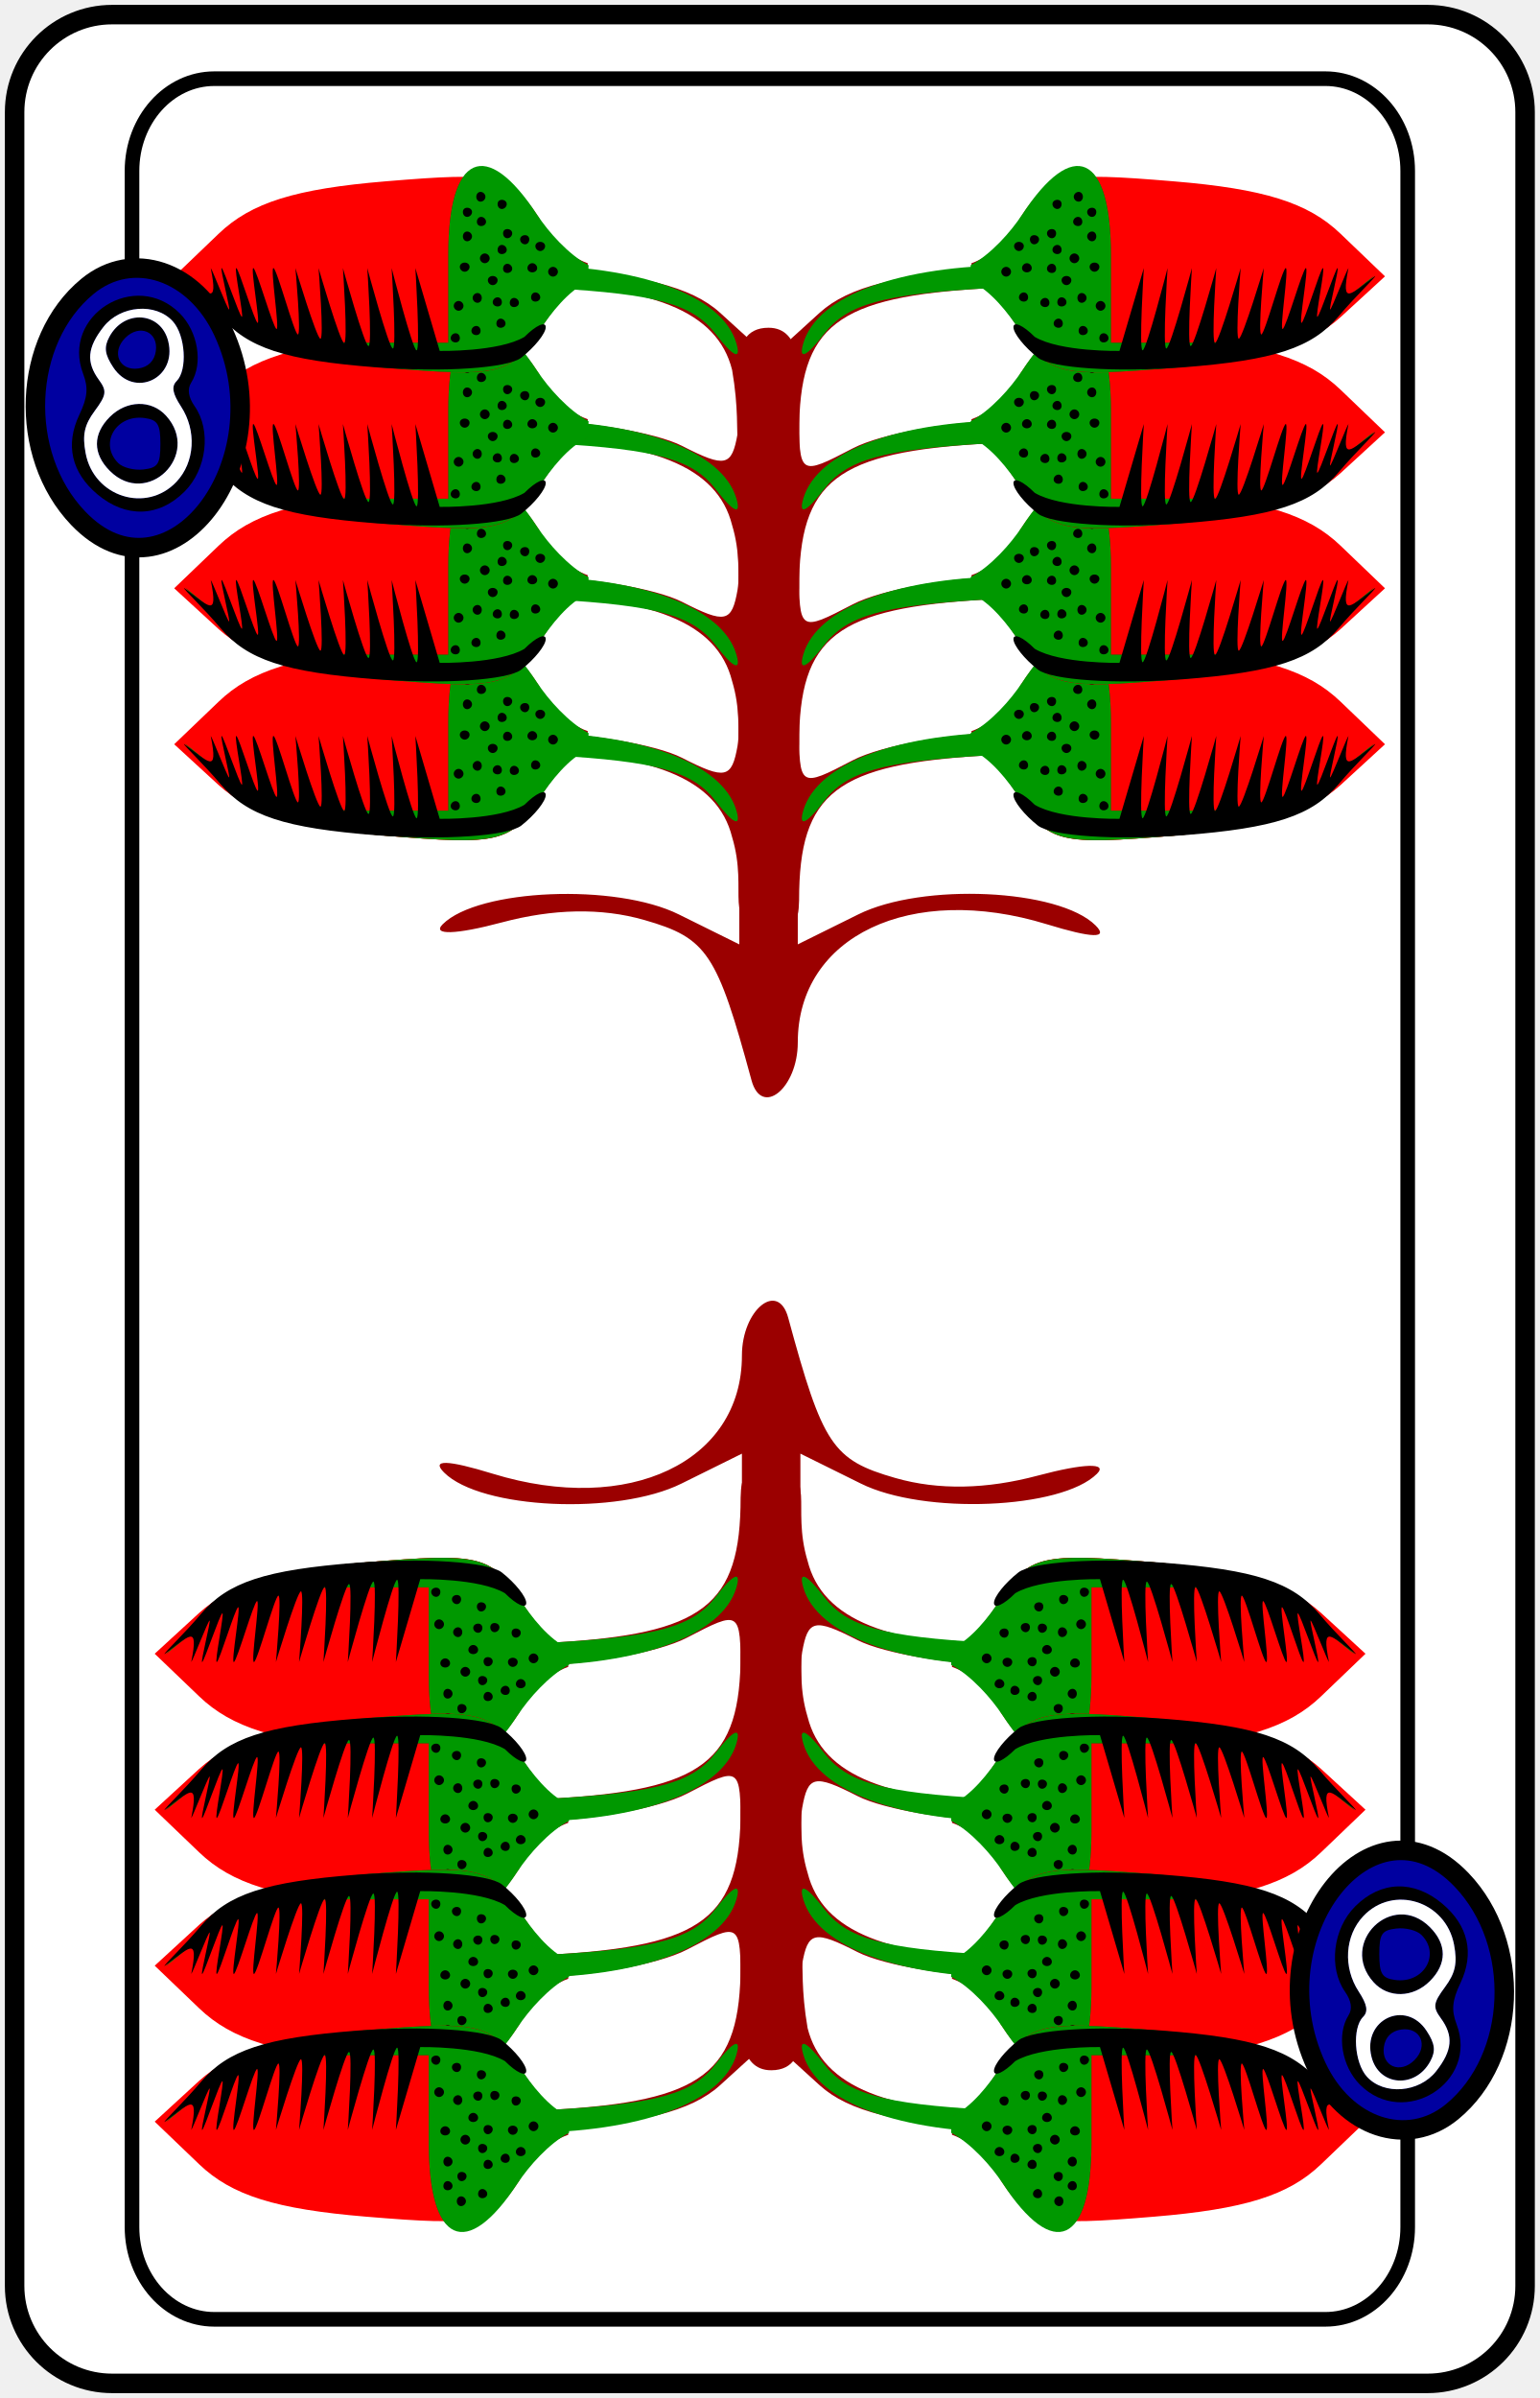
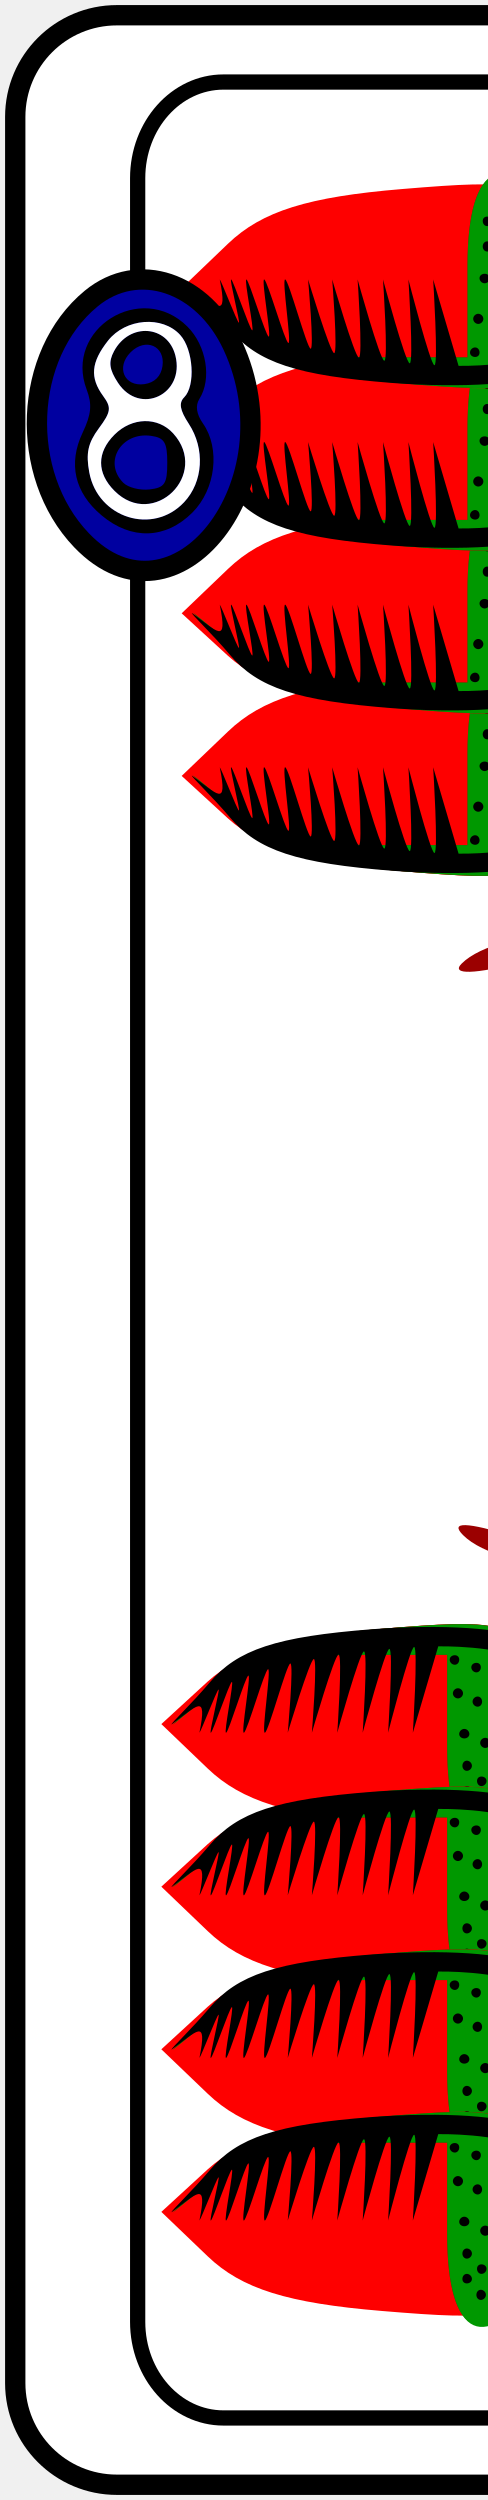
- <svg xmlns="http://www.w3.org/2000/svg" xmlns:xlink="http://www.w3.org/1999/xlink" version="1.1" width="158" height="246" viewBox="0 0 158 246" id="svg10047">
+ <svg xmlns="http://www.w3.org/2000/svg" xmlns:xlink="http://www.w3.org/1999/xlink" version="1.1" width="48" height="246" viewBox="0 0 48 246" id="svg10047">
  <defs id="defs3059">
    <path d="m -1.067,-0.78 0,3.219 -3.094,-1.531 c -3.234,-1.614 -10.303,-1.322 -12.125,0.5 -0.571,0.571 0.672,0.536 3.031,-0.094 2.628,-0.701 5.096,-0.761 7.313,-0.125 3.227,0.925 3.728,1.691 5.5,8.219 0.521,1.921 2.375,0.41 2.375,-1.938 0,-5.452 5.802,-8.205 12.781,-6.062 2.333,0.716 3.181,0.743 2.5,0.062 C 15.331,-0.413 8.316,-0.734 5.027,0.907 l -3.094,1.531 0,-3.219 c 0.008,-3.059 0.357,-4.311 -1.5,-4.311 -1.857,0 -1.51,2.218 -1.5,4.311 z" transform="translate(-1,0)" id="brown-bottom" style="color:#000000;fill:#9b0000;fill-opacity:1;fill-rule:nonzero;stroke:#000000;stroke-width:0;stroke-linecap:butt;stroke-linejoin:miter;stroke-miterlimit:4;stroke-opacity:1;stroke-dasharray:none;stroke-dashoffset:0;marker:none;visibility:visible;display:inline;overflow:visible;enable-background:accumulate" />
    <g transform="translate(-245.581,-16)" id="cl">
      <path d="m 245.406,4.938 -2.094,2.281 c -1.458,1.601 -2.218,4.142 -2.594,8.562 -0.496,5.829 -0.358,6.412 1.875,7.875 3.89,1.054 1.939,1.205 5.812,0 2.231,-1.462 2.36,-2.052 1.875,-7.875 -0.384,-4.616 -1.083,-6.89 -2.688,-8.562 z" id="rect9015-7" style="color:#000000;fill:#fe0000;fill-opacity:1;fill-rule:nonzero;stroke:#000000;stroke-width:0;stroke-linecap:butt;stroke-linejoin:miter;stroke-miterlimit:4;stroke-opacity:1;stroke-dasharray:none;stroke-dashoffset:0;marker:none;visibility:visible;display:inline;overflow:visible;enable-background:accumulate" />
      <path d="m 245.438,5.5 -2.094,2 c -1.538,1.467 -2.24,3.669 -2.625,8.281 -0.487,5.824 -0.356,6.413 1.875,7.875 1.044,0.684 2.17,1.43 2.533,2.456 l 0.951,0.044 c 0.372,-1.03 1.176,-1.901 2.275,-2.621 C 252.413,20.875 251.718,19 246.5,19 l -4.5,0 0,-4.656 c 0,-2.935 0.643,-5.444 1.719,-6.75 z" id="path17388" style="fill:#9b0000" />
      <path d="m 245.438,5.5 -2.094,2 c -1.538,1.467 -2.24,3.669 -2.625,8.281 -0.487,5.824 -0.356,6.413 1.875,7.875 0.915,0.599 2.087,1.51 2.535,2.5 l 0.846,0.044 c 0.548,-1.032 1.723,-2.072 2.587,-2.638 C 252.567,20.938 251.692,19 246.5,19 l -4.5,0 0,-4.656 c 0,-2.935 0.643,-5.444 1.719,-6.75 z" id="path17386" style="fill:#009800" />
      <path d="m 1.844,-8.562 c -0.065,-0.026 -1.016,0.992 -2.062,1.875 -1.624,1.37 -2.26,3.28 -2.625,8 -0.264,3.41 -0.042,6.75 0.5,7.438 0.542,0.688 1.245,1.25 1.562,1.25 0.318,0 0.103,-0.491 -0.5,-1.094 C -2.056,7.6 -2,4.562 -2,4.562 l 4.25,-1.25 c 0,0 -4.229,0.264 -4.219,0.062 C -1.959,3.173 2.25,2.094 2.25,2.094 c 0,0 -4.143,0.27 -4.125,0.062 0.018,-0.208 4.125,-1.312 4.125,-1.312 0,0 -4.025,0.272 -4,0.062 0.025,-0.21 4,-1.312 4,-1.312 0,0 -3.875,0.269 -3.844,0.062 0.031,-0.207 3.844,-1.312 3.844,-1.312 0,0 -3.662,0.293 -3.625,0.094 0.037,-0.199 3.625,-1.281 3.625,-1.281 0,0 -3.449,0.312 -3.406,0.125 0.043,-0.187 3.361,-1.07 3.406,-1.25 0.045,-0.18 -3.173,0.327 -3.125,0.156 C -0.827,-3.983 2.2,-4.839 2.25,-5 2.3,-5.161 -0.615,-4.632 -0.562,-4.781 -0.51,-4.931 2.195,-5.738 2.25,-5.875 2.305,-6.012 -0.307,-5.47 -0.25,-5.594 -0.193,-5.718 2.191,-6.516 2.25,-6.625 2.309,-6.734 0.065,-6.156 0.125,-6.25 0.185,-6.344 2.188,-7.111 2.25,-7.188 0.213,-6.775 0.958,-7.327 1.844,-8.562 z M -1.344,5.125 c -0.132,0 -0.219,0.118 -0.219,0.25 0,0.132 0.087,0.219 0.219,0.219 0.132,0 0.25,-0.087 0.25,-0.219 0,-0.132 -0.118,-0.25 -0.25,-0.25 z M 0.312,5.281 c -0.132,0 -0.25,0.118 -0.25,0.25 0,0.132 0.118,0.25 0.25,0.25 0.132,0 0.25,-0.118 0.25,-0.25 0,-0.132 -0.118,-0.25 -0.25,-0.25 z m 2,0.312 c -0.132,0 -0.25,0.118 -0.25,0.25 0,0.132 0.118,0.25 0.25,0.25 0.132,0 0.219,-0.118 0.219,-0.25 0,-0.132 -0.087,-0.25 -0.219,-0.25 z M 3.875,5.75 c -0.132,0 -0.25,0.087 -0.25,0.219 0,0.132 0.118,0.25 0.25,0.25 0.132,0 0.25,-0.118 0.25,-0.25 C 4.125,5.837 4.007,5.75 3.875,5.75 z m 1.25,0 c -0.132,0 -0.25,0.087 -0.25,0.219 0,0.132 0.118,0.25 0.25,0.25 0.132,0 0.219,-0.118 0.219,-0.25 C 5.344,5.837 5.257,5.75 5.125,5.75 z m -6.094,0.438 c -0.132,0 -0.219,0.118 -0.219,0.25 0,0.132 0.087,0.219 0.219,0.219 0.132,0 0.25,-0.087 0.25,-0.219 0,-0.132 -0.118,-0.25 -0.25,-0.25 z M 0.719,6.25 c -0.132,0 -0.25,0.118 -0.25,0.25 0,0.132 0.118,0.219 0.25,0.219 0.132,0 0.25,-0.087 0.25,-0.219 0,-0.132 -0.118,-0.25 -0.25,-0.25 z m 5.188,0.188 c -0.132,0 -0.25,0.087 -0.25,0.219 0,0.132 0.118,0.25 0.25,0.25 0.132,0 0.25,-0.118 0.25,-0.25 0,-0.132 -0.118,-0.219 -0.25,-0.219 z M 4.625,6.469 c -0.132,0 -0.219,0.087 -0.219,0.219 0,0.132 0.087,0.25 0.219,0.25 0.132,0 0.25,-0.118 0.25,-0.25 0,-0.132 -0.118,-0.219 -0.25,-0.219 z M 2.75,6.625 c -0.132,0 -0.25,0.118 -0.25,0.25 0,0.132 0.118,0.25 0.25,0.25 C 2.882,7.125 3,7.007 3,6.875 3,6.743 2.882,6.625 2.75,6.625 z M 1.625,7.031 c -0.132,0 -0.25,0.118 -0.25,0.25 0,0.132 0.118,0.25 0.25,0.25 0.132,0 0.219,-0.118 0.219,-0.25 0,-0.132 -0.087,-0.25 -0.219,-0.25 z m -1.125,0.25 c -0.132,0 -0.219,0.118 -0.219,0.25 0,0.132 0.087,0.219 0.219,0.219 0.132,0 0.25,-0.087 0.25,-0.219 0,-0.132 -0.118,-0.25 -0.25,-0.25 z m -1.094,0.188 c -0.132,0 -0.219,0.087 -0.219,0.219 0,0.132 0.087,0.25 0.219,0.25 0.132,0 0.25,-0.118 0.25,-0.25 0,-0.132 -0.118,-0.219 -0.25,-0.219 z m 3.781,0.062 c -0.132,0 -0.219,0.087 -0.219,0.219 0,0.132 0.087,0.25 0.219,0.25 0.132,0 0.25,-0.118 0.25,-0.25 0,-0.132 -0.118,-0.219 -0.25,-0.219 z m 2.344,0 c -0.132,0 -0.25,0.087 -0.25,0.219 0,0.132 0.118,0.25 0.25,0.25 C 5.663,8 5.75,7.882 5.75,7.75 5.75,7.618 5.663,7.531 5.531,7.531 z M 2.219,7.812 C 2.087,7.812 2,7.899 2,8.031 c 0,0.132 0.087,0.25 0.219,0.25 0.132,0 0.25,-0.118 0.25,-0.25 0,-0.132 -0.118,-0.219 -0.25,-0.219 z m 1.812,0 c -0.132,0 -0.25,0.087 -0.25,0.219 0,0.132 0.118,0.25 0.25,0.25 0.132,0 0.219,-0.118 0.219,-0.25 C 4.25,7.899 4.163,7.812 4.031,7.812 z M 0.469,8.156 C 0.337,8.156 0.25,8.243 0.25,8.375 c 0,0.132 0.087,0.25 0.219,0.25 0.132,0 0.25,-0.118 0.25,-0.25 0,-0.132 -0.118,-0.219 -0.25,-0.219 z m 3.25,0.531 c -0.132,0 -0.25,0.118 -0.25,0.25 0,0.132 0.118,0.219 0.25,0.219 0.132,0 0.219,-0.087 0.219,-0.219 0,-0.132 -0.087,-0.25 -0.219,-0.25 z M 2.25,9.062 c -0.132,0 -0.219,0.118 -0.219,0.25 0,0.132 0.087,0.25 0.219,0.25 0.132,0 0.25,-0.118 0.25,-0.25 0,-0.132 -0.118,-0.25 -0.25,-0.25 z M 0.75,9.25 c -0.132,0 -0.219,0.087 -0.219,0.219 0,0.132 0.087,0.25 0.219,0.25 0.132,0 0.25,-0.118 0.25,-0.25 C 1,9.337 0.882,9.25 0.75,9.25 z m 2.625,0.219 c -0.132,0 -0.25,0.118 -0.25,0.25 0,0.132 0.118,0.25 0.25,0.25 0.132,0 0.219,-0.118 0.219,-0.25 0,-0.132 -0.087,-0.25 -0.219,-0.25 z M 2.062,10.125 c -0.132,0 -0.25,0.118 -0.25,0.25 0,0.132 0.118,0.25 0.25,0.25 0.132,0 0.25,-0.118 0.25,-0.25 0,-0.132 -0.118,-0.25 -0.25,-0.25 z" transform="translate(243.581,14)" id="path17384" style="fill:#000000" />
    </g>
    <g transform="translate(94,-27.40187)" id="odd-top-support">
      <path d="m -95,20.625 0,5.125 0,5.562 -2.062,-1.875 c -1.479,-1.338 -4.047,-1.975 -8.906,-2.25 l -6.469,-0.375 0,1.188 5.094,0 c 6.773,0 10.149,1.359 10.906,4.375 0.668,3.512 -0.728,4.532 1.812,4.688 1.97,0.12 1.612,-0.137 1.625,-1.438 0,-5.547 1.884,-6.998 9.656,-7.438 l 6.656,-0.375 0,-1 -6.344,0.375 c -4.859,0.275 -7.427,0.912 -8.906,2.25 l -2.062,1.875 0,-5.562 0,-5.125 z" id="path17556-1-2" style="fill:#9b0000" />
      <path d="m -95,20.625 0,1.781 c 0.082,0.722 0.141,1.638 0.188,2.938 L -94.625,30.5 -94.281,25.344 C -94.193,24.092 -94.107,23.211 -94,22.5 l 0,-1.875 -1,0 z m -17.438,6.375 0,0.812 6.781,0.375 c 5.36,0.303 7.202,0.816 8.375,2.344 0.906,1.181 1.33,1.372 1.062,0.469 -0.723,-2.444 -4.912,-3.984 -10.938,-4 l -5.281,0 z m 30.594,0 c -6.025,0.016 -10.214,1.556 -10.938,4 -0.267,0.903 0.156,0.712 1.062,-0.469 1.173,-1.528 3.015,-2.041 8.375,-2.344 l 6.656,-0.375 0,-0.812 -5.156,0 z" id="path17554-7-8" style="fill:#009800" />
    </g>
    <g id="odd-top-club">
      <use id="odd-top-club-support" x="0" y="0" width="1027" height="615" xlink:href="#odd-top-support" />
      <use transform="matrix(0,-1,-1,0,20,0)" id="odd-top-club-right" x="0" y="0" width="1027" height="615" xlink:href="#cl" />
      <use transform="matrix(0,-1,1,0,-20,0)" id="odd-top-club-left" x="0" y="0" width="1027" height="615" xlink:href="#cl" />
      <use transform="matrix(-1,0,0,1,-0.4,-8)" id="odd-top-club-top" x="0" y="0" width="1027" height="615" xlink:href="#cl" />
    </g>
    <g transform="translate(154,-27.40187)" id="even-top-support">
      <path d="m -155,31.312 -2.062,-1.875 c -1.479,-1.338 -4.047,-1.975 -8.906,-2.25 l -6.469,-0.375 0,1.188 5.094,0 c 6.773,0 10.149,1.359 10.906,4.375 0.684,3.962 -0.489,4.709 1.813,4.688 1.885,0 1.612,-0.137 1.625,-1.438 0,-5.547 1.884,-6.998 9.656,-7.438 l 6.656,-0.375 0,-1 -6.344,0.375 c -4.859,0.275 -7.427,0.912 -8.906,2.25 l -2.062,1.875 c -0.284,0.258 -0.576,0.386 -1,0 z" id="path17556-1-2-8" style="fill:#9b0000" />
      <path d="m -172.438,27 0,0.812 6.781,0.375 c 5.36,0.303 7.202,0.816 8.375,2.344 0.906,1.181 1.33,1.372 1.062,0.469 -0.723,-2.444 -4.912,-3.984 -10.938,-4 z m 30.594,0 c -6.025,0.016 -10.214,1.556 -10.938,4 -0.267,0.903 0.156,0.712 1.062,-0.469 1.173,-1.528 3.015,-2.041 8.375,-2.344 l 6.656,-0.375 0,-0.812 z" id="path17554-7-8-6" style="fill:#009800" />
    </g>
    <g id="even-top-club">
      <use id="even-top-club-support" x="0" y="0" width="1027" height="615" xlink:href="#even-top-support" />
      <use transform="matrix(0,-1,-1,0,20,0)" id="even-top-club-right" x="0" y="0" width="1027" height="615" xlink:href="#cl" />
      <use transform="matrix(0,-1,1,0,-20,0)" id="even-top-club-left" x="0" y="0" width="1027" height="615" xlink:href="#cl" />
    </g>
    <g transform="translate(54,-36.4391)" id="green-middle">
      <path d="M -56.156,36.688 C -56.452,38.37 -56.78,38.448 -59,37.312 -60.375,36.609 -63.994,36.008 -67.031,36 l -5.5,0 0,1 5.188,0 c 6.773,0 10.149,1.359 10.906,4.375 0.868,2.869 -0.574,4.555 1.828,4.562 1.406,0 1.578,-0.101 1.609,-1.312 0,-5.547 1.884,-6.998 9.656,-7.438 l 6.875,-0.375 0,-0.812 -5.5,0 c -3.038,0.003 -6.769,0.649 -8.281,1.438 -2.73,1.424 -2.75,1.414 -2.75,-1.812 0.102,-2.083 0.143,-4.376 -1.568,-4.376 -2.396,0 -1.289,3.593 -1.589,5.439 z" id="rect6106-4" style="color:#000000;fill:#9b0000;fill-opacity:1;fill-rule:nonzero;stroke:#000000;stroke-width:0;stroke-linecap:butt;stroke-linejoin:miter;stroke-miterlimit:4;stroke-opacity:1;stroke-dasharray:none;stroke-dashoffset:0;marker:none;visibility:visible;display:inline;overflow:visible;enable-background:accumulate" />
      <path d="m -72.531,36 0,0.812 6.875,0.375 c 5.36,0.303 7.202,0.816 8.375,2.344 0.906,1.181 1.33,1.372 1.062,0.469 -0.719,-2.429 -4.9,-3.984 -10.812,-4 z m 30.562,0 c -5.913,0.016 -10.094,1.571 -10.812,4 -0.267,0.903 0.156,0.712 1.062,-0.469 1.173,-1.528 3.015,-2.041 8.375,-2.344 l 6.875,-0.375 0,-0.812 z" id="rect6106" style="color:#000000;fill:#009800;fill-opacity:1;fill-rule:nonzero;stroke:#000000;stroke-width:0;stroke-linecap:butt;stroke-linejoin:miter;stroke-miterlimit:4;stroke-opacity:1;stroke-dasharray:none;stroke-dashoffset:0;marker:none;visibility:visible;display:inline;overflow:visible;enable-background:accumulate" />
    </g>
    <g id="green-middle-club">
      <use id="green-middle-club-support" x="0" y="0" width="1027" height="615" xlink:href="#green-middle" />
      <use transform="matrix(0,-1,-1,0,20,0)" id="green-middle-club-right" x="0" y="0" width="1027" height="615" xlink:href="#cl" />
      <use transform="matrix(0,-1,1,0,-20,0)" id="green-middle-club-left" x="0" y="0" width="1027" height="615" xlink:href="#cl" />
    </g>
    <g id="cf">
      <path d="m 78.25,117.25 c 0,2.762 -2.238,5 -5,5 H 5.75 c -2.761,0 -5,-2.238 -5,-5 V 5.75 c 0,-2.762 2.239,-5 5,-5 h 67.5 c 2.762,0 5,2.238 5,5 v 111.5 z" id="path8383" style="fill:#ffffff;stroke:#000000;stroke-width:1" />
      <path d="m 72.227,114.234 c 0,2.613 -1.89,4.73 -4.223,4.73 H 10.996 c -2.332,0 -4.223,-2.117 -4.223,-4.73 V 8.766 c 0,-2.613 1.891,-4.73 4.223,-4.73 h 57.008 c 2.333,0 4.223,2.117 4.223,4.73 V 114.234 z" id="path10068" style="fill:#ffffff;stroke:#000000;stroke-width:0.75" />
    </g>
    <g id="def_1">
      <path d="m 30,96.45 c 0,-7.138 0.456,-11.423 1.411,-13.25 1.812,-3.469 6.183,-7.514 10.442,-9.665 3.986,-2.013 7.41,-0.999 12.894,3.815 C 60.151,82.096 61,84.689 61,96.45 L 61,107 45.5,107 30,107 z M 41.5,66.341 C 37.499,64.235 33.144,60.117 31.411,56.8 30.456,54.973 30,50.688 30,43.55 L 30,33 45.5,33 61,33 61,43.55 C 61,54.998 60.201,57.623 55.339,62.136 52.534,64.74 46.85,68.038 45.3,67.96 44.86,67.938 43.15,67.209 41.5,66.341 z" id="path4730" style="fill:#ccc9cc" />
      <path d="m 31,95.95 c 0,-11.045 0.97,-14.064 5.831,-18.155 5.142,-4.327 8.464,-5.205 12.316,-3.257 C 57.992,79.012 60,82.973 60,95.95 L 60,106 45.5,106 31,106 31,95.95 z M 57.996,94.75 c -0.004,-10.973 -1.603,-14.488 -8.094,-17.8 -4.039,-2.06 -4.302,-2.074 -7.984,-0.413 -7.345,3.312 -8.375,5.317 -8.759,17.041 L 32.818,104 45.409,104 58,104 l -0.004,-9.25 -3.8e-5,0 z M 41.5,65.338 C 32.954,60.833 31,56.872 31,44.05 L 31,34 45.5,34 60,34 60,44.05 C 60,56.965 57.977,60.999 49.3,65.383 45.44,67.333 45.283,67.332 41.5,65.338 z m 8.29,-2.232 c 6.907,-3.525 7.671,-5.111 8.051,-16.709 L 58.182,36 45.591,36 33,36 l 0.004,9.25 c 0.004,10.802 1.588,14.432 7.704,17.66 4.718,2.49 4.594,2.487 9.082,0.196 l 3.8e-5,0 z" id="path4728" style="fill:#9b989b" />
    </g>
    <g id="letter-a">
      <path d="m 11.354,31.254 c 0.251,-0.464 -1.136,-0.659 -0.794,-1.467 0.148,-0.35 0.12,-0.898 0.131,-1.972 0.017,-1.732 -0.422,-3.058 -2.637,-2.9 -0.987,0.071 -2.757,0.415 -2.763,1.498 -0.002,0.3 0.181,0.423 0.613,0.471 0.715,0.08 3.014,-0.739 3.014,-0.159 0,0.28 -0.186,0.602 -1.098,0.534 -0.991,-0.074 -1.386,-0.279 -2.14,0.314 -1.246,0.978 -1.183,2.488 0.045,3.452 0.589,0.462 1.337,0.449 1.987,0.32 2.026,-0.403 3.41,0.341 3.643,-0.092 z M 7.347,28.838 C 8.604,28.698 9.556,29 8.7,29.672 8.499,29.83 7.814,29.929 7.407,29.892 6.601,29.357 6.906,29.149 7.347,28.838 z" id="path6289" style="fill:#000000" />
      <path d="m 8.847,30.113 c 0.266,-0.159 0.568,-0.567 0.672,-0.906 0.445,-0.823 -1.87,-1.413 -2.989,-0.636 -1.54,1.069 1.143,2.148 2.317,1.543 z M 6.209,30.363 C 4.772,29.302 5.669,27.684 7.588,27.684 c 0.469,0 1.11,0.108 1.424,0.24 0.493,0.207 0.646,-0.362 0.646,-0.856 0,-0.971 -0.994,-1.401 -2.079,-0.971 -2.544,1.008 -1.76,-0.355 -0.469,-0.663 1.932,-0.461 3.393,0.053 3.09,2.788 -0.084,0.755 -0.182,1.206 -0.243,1.529 -0.169,0.891 0.765,0.922 0.684,1.204 -0.049,0.17 -1.062,-0.572 -2.867,-0.104 -0.533,0.138 -1.141,-0.175 -1.564,-0.487 z" id="path6594" style="fill:#ffffff" />
    </g>
    <g transform="matrix(0.3459409,0,0,0.3459409,-163.1846,-84.57127)" id="letter-7">
      <path d="m 499.317,338.371 c -0.39,-0.39 -0.709,-5.754 -0.709,-11.92 0,-13.001 -0.349,-13.838 -8.386,-14.441 -4.296,-0.322 -4.954,0.769 -5.114,-2.515 -0.112,-2.291 0.767,-2.044 5.202,-2.301 6.284,-0.363 10.635,1.617 12.814,5.831 1.189,2.299 1.484,5.61 1.267,14.233 -0.263,10.441 -0.427,11.257 -2.324,11.529 -1.123,0.161 -2.36,-0.027 -2.75,-0.417 z" id="path6146" style="fill:#000000" />
      <path d="m 502.608,325.919 c 0,-10.91 0.205,-12.155 -2.249,-14.477 -2.454,-2.322 -4.231,-2.662 -8.875,-3.036 -6.609,-0.533 -5.655,2.042 -3.61,2.153 5.373,0.292 8.675,0.038 10.759,2.463 1.591,1.852 1.975,3.355 1.975,12.975 0,6.667 0.394,11 1,11 0.606,0 1,-4.359 1,-11.077 z" id="path6148" style="fill:#ffffff" />
    </g>
    <g transform="matrix(0.3459409,0,0,0.3459409,-164.7091,-104.5622)" id="letter-8">
      <path d="m 493.377,392.885 c -3.843,-3.233 -4.78,-7.344 -2.682,-11.764 1.236,-2.604 1.367,-4.014 0.568,-6.116 -3.276,-8.617 7.766,-15.519 14.328,-8.957 2.719,2.719 3.498,7.453 1.696,10.302 -0.593,0.937 -0.413,2.147 0.515,3.473 2.495,3.562 1.809,9.359 -1.498,12.667 -3.805,3.805 -8.698,3.955 -12.927,0.396 z m 11.739,-1.855 c 2.732,-2.908 3.012,-7.593 0.668,-11.17 -1.262,-1.925 -1.441,-2.964 -0.651,-3.754 1.641,-1.641 1.315,-6.79 -0.562,-8.864 -2.532,-2.798 -7.76,-2.388 -10.272,0.806 -2.42,3.076 -2.61,5.248 -0.69,7.873 1.205,1.648 1.124,2.24 -0.627,4.608 -1.54,2.083 -1.853,3.548 -1.343,6.272 1.219,6.495 9.041,8.95 13.476,4.229 z m -9.889,-1.618 c -2.546,-2.546 -2.546,-5.454 0,-8 2.496,-2.496 6.173,-2.571 8.345,-0.171 5.262,5.815 -2.804,13.713 -8.345,8.171 z m 7.5,-4 c 0,-2.893 -0.4,-3.557 -2.305,-3.827 -4.259,-0.604 -6.851,3.771 -3.952,6.67 0.684,0.684 2.371,1.111 3.75,0.95 2.143,-0.25 2.507,-0.802 2.507,-3.793 z m -7.008,-11.373 c -1.25,-1.908 -1.383,-2.963 -0.564,-4.493 2.209,-4.127 7.632,-3.735 8.728,0.63 1.387,5.526 -5.072,8.581 -8.164,3.862 z m 6.329,-2.382 c 0.407,-2.866 -2.41,-4.084 -4.534,-1.96 -2.124,2.124 -0.906,4.941 1.96,4.534 1.452,-0.206 2.368,-1.123 2.575,-2.575 z" id="path6237" style="fill:#000000" />
      <path d="m 495.718,374.04 c -1.25,-1.908 -1.383,-2.963 -0.564,-4.493 2.209,-4.127 7.632,-3.735 8.728,0.63 1.387,5.526 -5.072,8.581 -8.164,3.862 z m -0.492,15.373 c -2.546,-2.546 -2.546,-5.454 0,-8 2.496,-2.496 6.173,-2.571 8.345,-0.171 5.262,5.815 -2.804,13.713 -8.345,8.171 z m 9.889,1.618 c 2.732,-2.908 3.012,-7.593 0.668,-11.17 -1.262,-1.925 -1.441,-2.964 -0.651,-3.754 1.641,-1.641 1.315,-6.79 -0.562,-8.864 -2.532,-2.798 -7.76,-2.388 -10.272,0.806 -2.42,3.076 -2.61,5.248 -0.69,7.873 1.205,1.648 1.124,2.24 -0.627,4.608 -1.54,2.083 -1.853,3.548 -1.343,6.272 1.219,6.495 9.041,8.95 13.476,4.229 z" id="path6552" style="fill:#ffffff" />
    </g>
    <g transform="matrix(0.3459409,0,0,0.3459409,-190.5186,-98.41045)" id="letter-9">
      <path d="m 577.776,355.773 c 0,-3.568 -2.685,-5.612 -5.25,-3.997 -3.923,2.471 -1.975,7.728 2.664,7.188 2.115,-0.246 2.586,-0.826 2.586,-3.192 z m -7.5,3.391 c -2.734,-2.734 -2.509,-5.455 0.657,-7.945 2.884,-2.269 5.949,-1.99 8.093,0.737 4.481,5.7 -3.601,12.357 -8.75,7.208 z m 7.455,16.379 c 3.051,-1.171 4.545,-5.94 4.545,-14.515 0,-7.079 -0.305,-8.56 -2.174,-10.55 -4.485,-4.774 -13.826,-1.271 -13.826,5.186 0,5.515 9.104,9.996 12.8,6.3 0.933,-0.933 1.2,-0.297 1.2,2.865 0,4.281 -2.985,9.335 -5.514,9.335 -0.753,0 -1.647,0.45 -1.986,1 -0.685,1.109 2.432,1.347 4.955,0.379 z m -5.789,1.955 c -1.578,-1.578 -0.54,-4.327 1.86,-4.929 2.721,-0.683 4.474,-3.112 4.474,-6.2 0,-1.518 -0.532,-1.825 -2.508,-1.448 -3.898,0.745 -8.171,-1.559 -9.987,-5.387 -4.625,-9.747 7.956,-18.062 15.665,-10.353 3.013,3.013 3.016,3.028 2.673,13.084 -0.339,9.93 -0.388,10.107 -3.609,12.984 -3.055,2.728 -7.042,3.775 -8.568,2.25 z" id="path6249" style="fill:#000000" />
      <path d="m 570.276,359.164 c -2.734,-2.734 -2.509,-5.455 0.657,-7.945 2.884,-2.269 5.949,-1.99 8.093,0.737 4.481,5.7 -3.601,12.357 -8.75,7.208 z m 7.455,16.379 c 3.051,-1.171 4.545,-5.94 4.545,-14.515 0,-7.079 -0.305,-8.56 -2.174,-10.55 -4.485,-4.774 -13.826,-1.271 -13.826,5.186 0,5.515 9.104,9.996 12.8,6.3 0.933,-0.933 1.2,-0.297 1.2,2.865 0,4.281 -2.985,9.335 -5.514,9.335 -0.753,0 -1.647,0.45 -1.986,1 -0.685,1.109 2.432,1.347 4.955,0.379 z" id="path6425" style="fill:#ffffff" />
    </g>
    <g transform="matrix(0.3459409,0,0,0.3459409,-185.6502,-104.4673)" id="letter-10">
      <path d="m 551.35,394.975 c -0.784,-0.784 -1.229,-4.382 -1.229,-9.934 l 0,-8.705 c 0,-3.142 -0.455,-7.563 0.163,-9.229 0.854,-2.3 1.594,-2.995 3.203,-2.766 2.073,0.296 2.133,0.744 2.133,15.791 0,13.065 -0.238,15.532 -1.521,15.779 -0.836,0.161 -2.074,-0.26 -2.75,-0.936 z" id="path6265" style="fill:#000000" />
      <path d="m 558.264,390.504 c -3.123,-7.041 -3.394,-18.835 0.955,-24.442 3.959,-5.104 10.383,-2.428 12.109,4.995 4.656,20.027 -7.082,32.932 -13.064,19.447 z m 8.79,1.811 c 4.224,-5.823 4.05,-21.395 0.647,-24.359 -7.368,-6.416 -10.209,3.826 -9.582,13.897 0.475,7.645 5.357,15.396 8.936,10.463 z m -2.951,-1.03 c -3.249,-0.235 -5.522,-10.893 -4.798,-14.807 0.811,-4.386 1.887,-8.727 4.767,-8.533 2.45,0.164 5.075,2.88 5.075,11.133 0,9.679 -2.781,12.371 -5.045,12.208 z m 1.278,-3.147 c 2.613,-2.904 2.738,-17.011 -0.962,-18.12 -3.15,-0.944 -3.568,9.15 -1.787,16.163 0.484,1.904 1.763,3.052 2.749,1.956 z" id="path6257-9" style="fill:#000000" />
      <path d="m 564.103,391.285 c -3.249,-0.235 -5.522,-10.893 -4.798,-14.807 0.811,-4.386 1.887,-8.727 4.767,-8.533 2.45,0.164 5.075,2.88 5.075,11.133 0,9.679 -2.781,12.371 -5.045,12.208 z m 2.951,1.03 c 4.224,-5.823 4.05,-21.395 0.647,-24.359 -7.368,-6.416 -10.209,3.826 -9.582,13.897 0.475,7.645 5.357,15.396 8.936,10.463 z m -12.934,-12.169 c 0,-12.889 -0.922,-17.432 -2.368,-11.671 0.123,5.95 0.316,10.415 0.368,15.064 0.071,6.404 0.396,10.607 1,10.607 0.619,0 1,-5.333 1,-14 z" id="path6520" style="fill:#ffffff" />
    </g>
    <g id="indicator-background">
      <path d="M 4.984,32.578 C 1.871,29.325 2.109,23.445 5.466,20.686 c 2.299,-1.889 5.511,-0.817 6.967,2.325 3.119,6.731 -2.839,14.384 -7.448,9.568 z" id="path6341-2" style="stroke:#000000" />
    </g>
    <g transform="translate(-0.975,-6)" id="it1">
      <use id="use8634" x="0" y="0" width="1027" height="615" xlink:href="#indicator-background" />
      <use id="use8636" x="0" y="0" width="1027" height="615" xlink:href="#letter-a" />
    </g>
    <g transform="translate(-0.975,-6)" id="it7">
      <use id="use8664" x="0" y="0" width="1027" height="615" xlink:href="#indicator-background" />
      <use id="use8666" x="0" y="0" width="1027" height="615" xlink:href="#letter-7" />
    </g>
    <g transform="translate(-0.975,-6)" id="it8">
      <use id="use8669" x="0" y="0" width="1027" height="615" xlink:href="#indicator-background" />
      <use id="use8671" x="0" y="0" width="1027" height="615" xlink:href="#letter-8" />
    </g>
    <g transform="translate(-0.975,-6)" id="it9">
      <use id="use8674" x="0" y="0" width="1027" height="615" xlink:href="#indicator-background" />
      <use id="use8676" x="0" y="0" width="1027" height="615" xlink:href="#letter-9" />
    </g>
    <g transform="translate(-0.975,-6)" id="it10">
      <use id="use8679" x="0" y="0" width="1027" height="615" xlink:href="#indicator-background" />
      <use id="use8681" x="0" y="0" width="1027" height="615" xlink:href="#letter-10" />
    </g>
    <g id="ib1">
      <use transform="matrix(-1,0,0,-1,79,123)" id="use8699" x="0" y="0" width="1027" height="615" xlink:href="#it1" />
    </g>
    <g id="ib7">
      <use transform="matrix(-1,0,0,-1,79,123)" id="use8717" x="0" y="0" width="1027" height="615" xlink:href="#it7" />
    </g>
    <g id="ib8">
      <use transform="matrix(-1,0,0,-1,79,123)" id="use8720" x="0" y="0" width="1027" height="615" xlink:href="#it8" />
    </g>
    <g id="ib9">
      <use transform="matrix(-1,0,0,-1,79,123)" id="use8723" x="0" y="0" width="1027" height="615" xlink:href="#it9" />
    </g>
    <g id="ib10">
      <use transform="matrix(-1,0,0,-1,79,123)" id="use8726" x="0" y="0" width="1027" height="615" xlink:href="#it10" />
    </g>
  </defs>
  <g id="8_club" transform="scale(2)translate(-553,0)">
    <use id="use10963" x="553" y="0" width="1027" height="615" xlink:href="#cf" />
    <use transform="translate(593,46)" id="use9557" x="0" y="0" width="1027" height="615" xlink:href="#brown-bottom" />
    <use transform="translate(593,38)" id="use9559" x="0" y="0" width="1027" height="615" xlink:href="#green-middle-club" />
    <use transform="translate(593,30)" id="use9561" x="0" y="0" width="1027" height="615" xlink:href="#green-middle-club" />
    <use transform="translate(593,22)" id="use9563" x="0" y="0" width="1027" height="615" xlink:href="#green-middle-club" />
    <use transform="translate(593,14)" id="use9565" x="0" y="0" width="1027" height="615" xlink:href="#even-top-club" />
    <use transform="matrix(-1,0,0,-1,592,77)" id="use9567" x="0" y="0" width="1027" height="615" xlink:href="#brown-bottom" />
    <use transform="matrix(-1,0,0,-1,592,85)" id="use9569" x="0" y="0" width="1027" height="615" xlink:href="#green-middle-club" />
    <use transform="matrix(-1,0,0,-1,592,93)" id="use9571" x="0" y="0" width="1027" height="615" xlink:href="#green-middle-club" />
    <use transform="matrix(-1,0,0,-1,592,101)" id="use9573" x="0" y="0" width="1027" height="615" xlink:href="#green-middle-club" />
    <use transform="matrix(-1,0,0,-1,592,109)" id="use9575" x="0" y="0" width="1027" height="615" xlink:href="#even-top-club" />
    <use id="use10965" style="fill:#0000a0" x="553" y="0" width="1027" height="615" xlink:href="#it8" />
    <use id="use10967" style="fill:#0000a0" x="553" y="0" width="1027" height="615" xlink:href="#ib8" />
  </g>
</svg>
